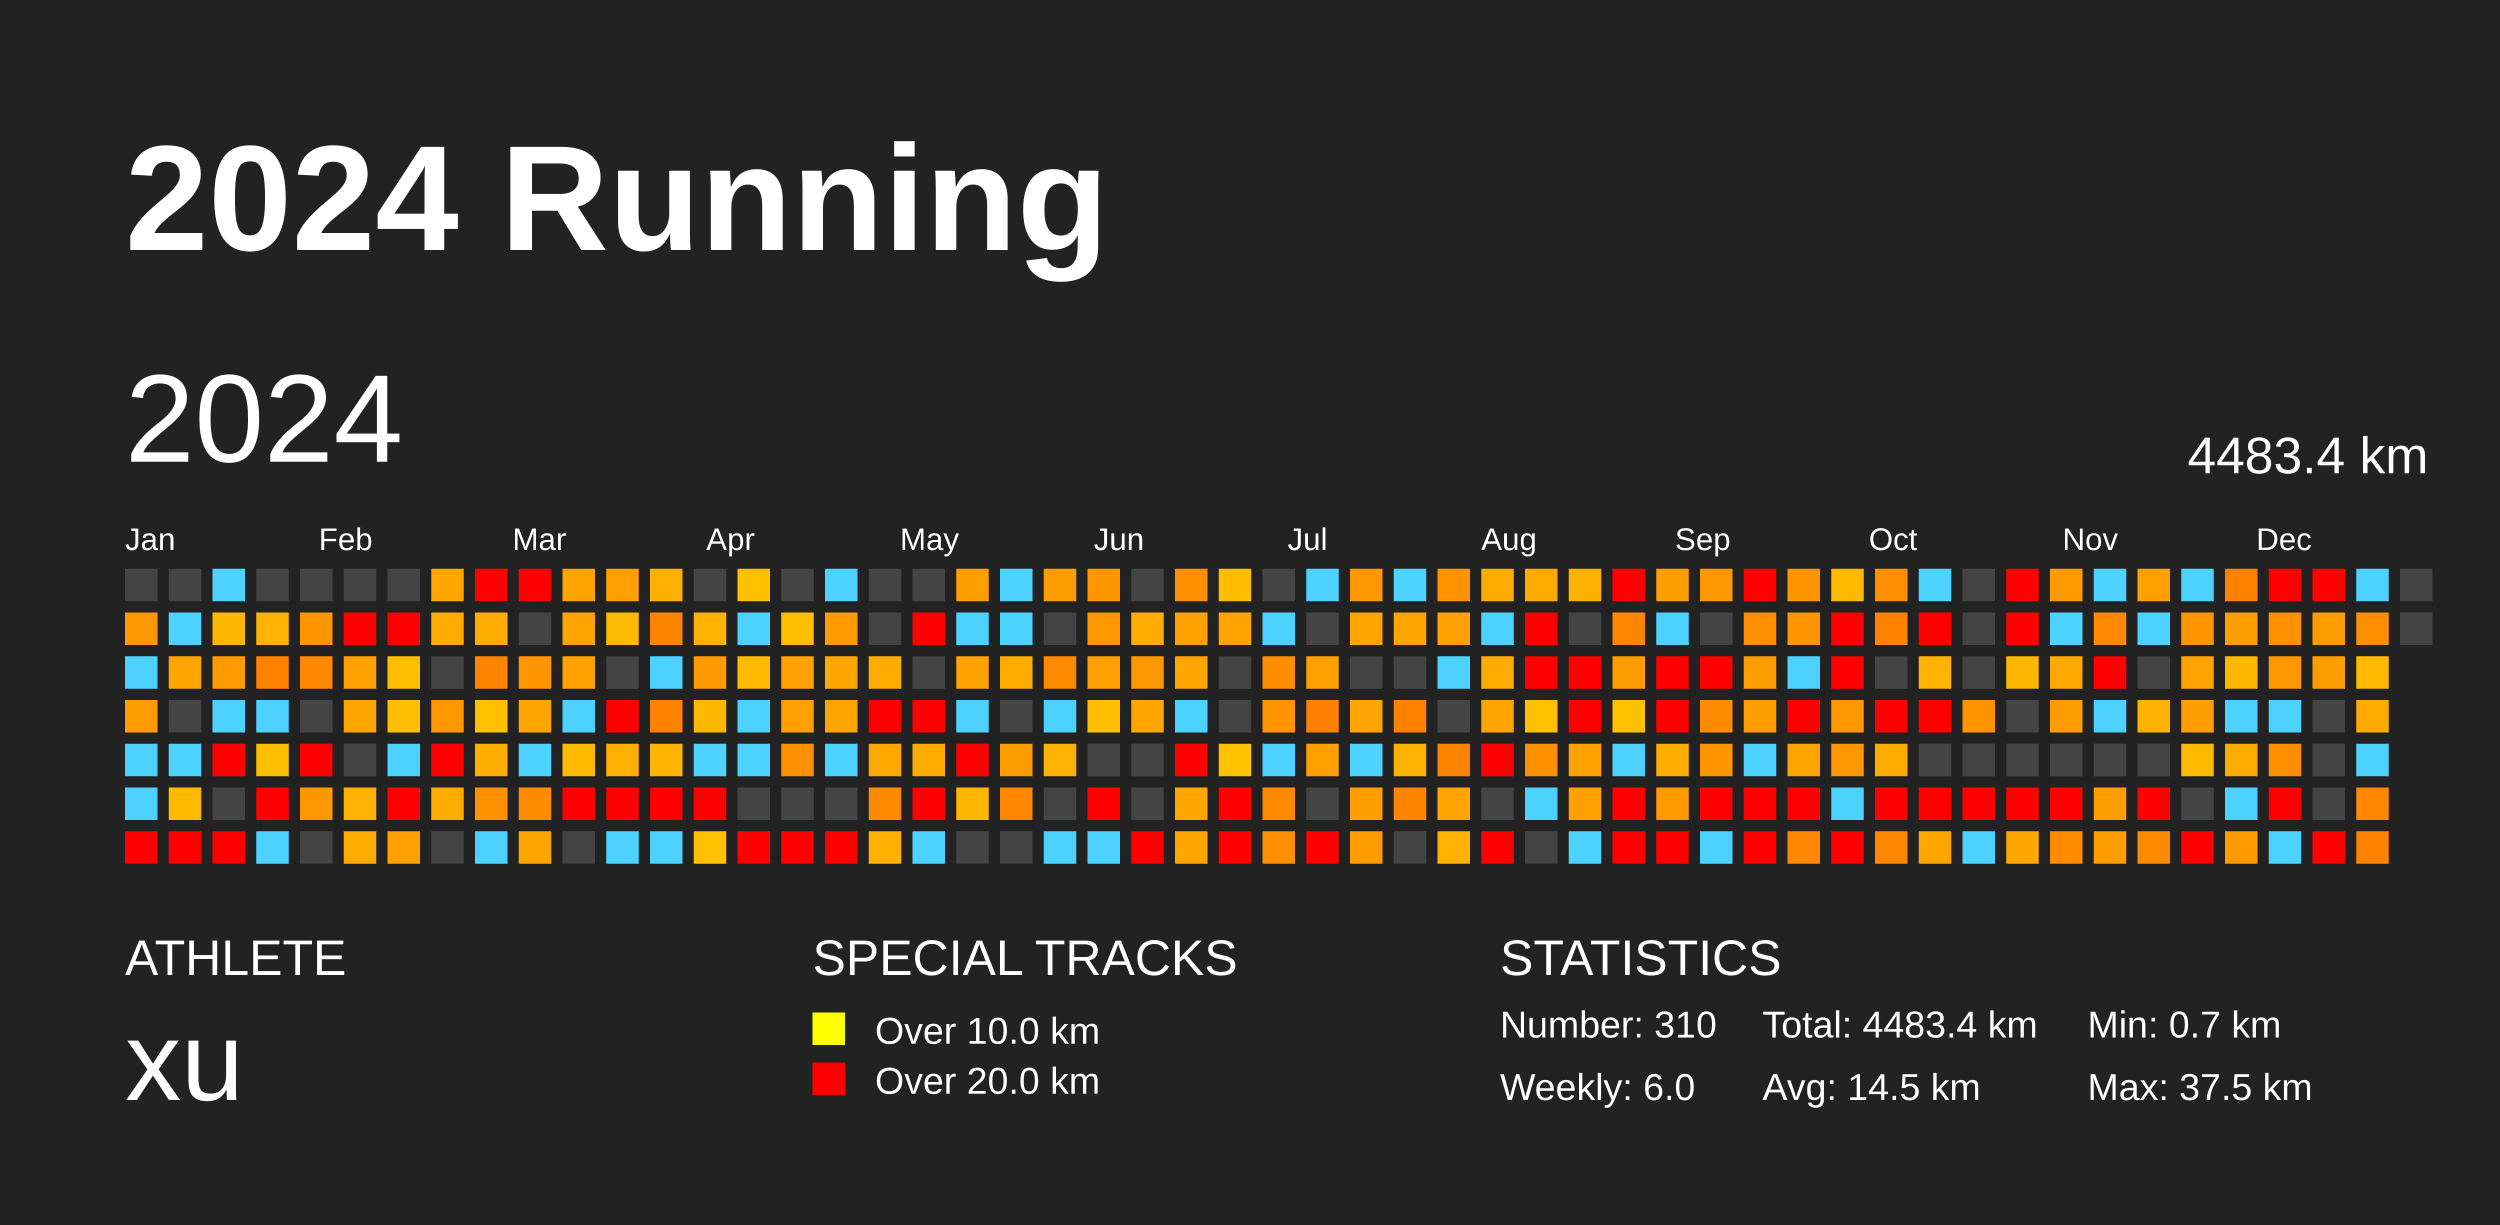
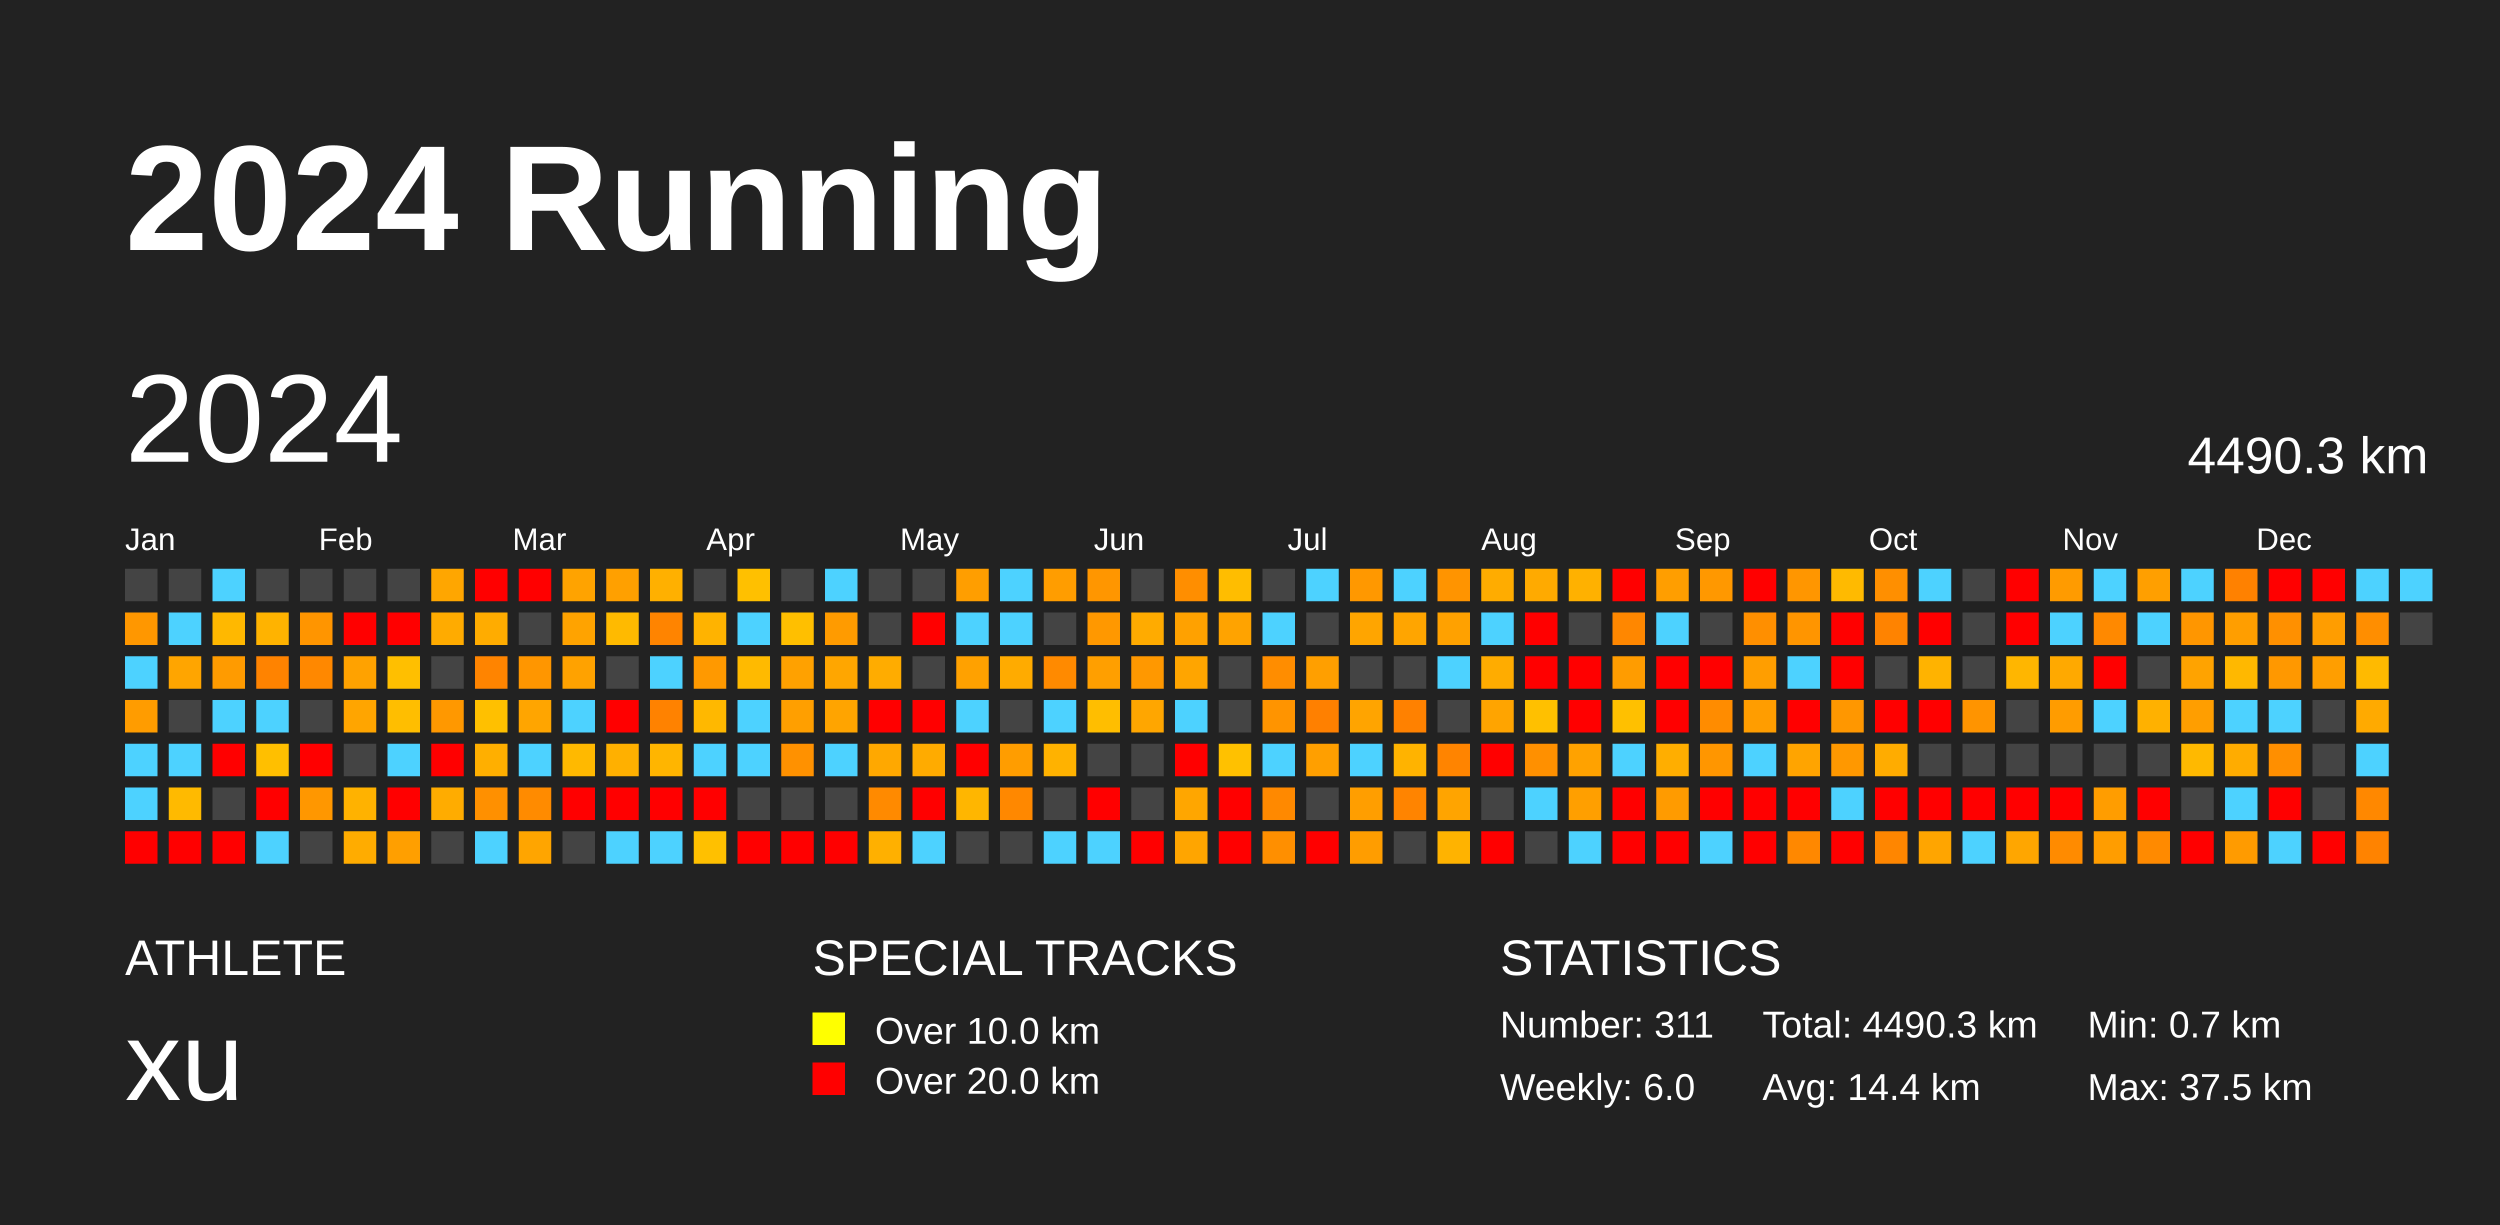
<svg xmlns="http://www.w3.org/2000/svg" baseProfile="full" height="98mm" version="1.1" viewBox="0,0,200,98" width="200mm">
  <defs />
  <rect fill="#222222" height="98" width="200" x="0" y="0" />
  <text fill="#FFFFFF" style="font-size:12px; font-family:Arial; font-weight:bold;" x="10" y="20">2024 Running</text>
  <text fill="#FFFFFF" style="font-size:4px; font-family:Arial" x="10" y="78">ATHLETE</text>
  <text fill="#FFFFFF" style="font-size:9px; font-family:Arial" x="10" y="88">xu</text>
  <text fill="#FFFFFF" style="font-size:4px; font-family:Arial" x="65" y="78">SPECIAL TRACKS</text>
  <rect fill="yellow" height="2.6" width="2.6" x="65" y="81" />
  <text fill="#FFFFFF" style="font-size:3px; font-family:Arial" x="70" y="83.5">Over 10.0 km</text>
  <rect fill="red" height="2.6" width="2.6" x="65" y="85" />
  <text fill="#FFFFFF" style="font-size:3px; font-family:Arial" x="70" y="87.5">Over 20.0 km</text>
  <text fill="#FFFFFF" style="font-size:4px; font-family:Arial" x="120" y="78">STATISTICS</text>
-   <text fill="#FFFFFF" style="font-size:3px; font-family:Arial" x="120" y="83">Number: 310</text>
+   <text fill="#FFFFFF" style="font-size:3px; font-family:Arial" x="120" y="83">Number: 311</text>
  <text fill="#FFFFFF" style="font-size:3px; font-family:Arial" x="120" y="88">Weekly: 6.0</text>
-   <text fill="#FFFFFF" style="font-size:3px; font-family:Arial" x="141" y="83">Total: 4483.4 km</text>
-   <text fill="#FFFFFF" style="font-size:3px; font-family:Arial" x="141" y="88">Avg: 14.5 km</text>
+   <text fill="#FFFFFF" style="font-size:3px; font-family:Arial" x="141" y="83">Total: 4490.3 km</text>
+   <text fill="#FFFFFF" style="font-size:3px; font-family:Arial" x="141" y="88">Avg: 14.4 km</text>
  <text fill="#FFFFFF" style="font-size:3px; font-family:Arial" x="167" y="83">Min: 0.7 km</text>
  <text fill="#FFFFFF" style="font-size:3px; font-family:Arial" x="167" y="88">Max: 37.5 km</text>
  <text dominant-baseline="hanging" fill="#FFFFFF" style="font-size:10.0px; font-family:Arial;" x="10" y="30">2024</text>
-   <text dominant-baseline="hanging" fill="#FFFFFF" style="font-size:4.125px; font-family:Arial;" x="175" y="35">4483.4 km</text>
+   <text dominant-baseline="hanging" fill="#FFFFFF" style="font-size:4.125px; font-family:Arial;" x="175" y="35">4490.3 km</text>
  <text fill="#FFFFFF" style="font-size:2.5px; font-family:Arial" x="10.0" y="44">Jan</text>
  <text fill="#FFFFFF" style="font-size:2.5px; font-family:Arial" x="25.5" y="44">Feb</text>
  <text fill="#FFFFFF" style="font-size:2.5px; font-family:Arial" x="41.0" y="44">Mar</text>
  <text fill="#FFFFFF" style="font-size:2.5px; font-family:Arial" x="56.5" y="44">Apr</text>
  <text fill="#FFFFFF" style="font-size:2.5px; font-family:Arial" x="72.0" y="44">May</text>
  <text fill="#FFFFFF" style="font-size:2.5px; font-family:Arial" x="87.5" y="44">Jun</text>
  <text fill="#FFFFFF" style="font-size:2.5px; font-family:Arial" x="103.0" y="44">Jul</text>
  <text fill="#FFFFFF" style="font-size:2.5px; font-family:Arial" x="118.5" y="44">Aug</text>
  <text fill="#FFFFFF" style="font-size:2.5px; font-family:Arial" x="134.0" y="44">Sep</text>
  <text fill="#FFFFFF" style="font-size:2.5px; font-family:Arial" x="149.5" y="44">Oct</text>
  <text fill="#FFFFFF" style="font-size:2.5px; font-family:Arial" x="165.0" y="44">Nov</text>
  <text fill="#FFFFFF" style="font-size:2.5px; font-family:Arial" x="180.5" y="44">Dec</text>
  <rect fill="#444444" height="2.6" width="2.6" x="10.0" y="45.5" />
  <rect fill="#ff9700" height="2.6" width="2.6" x="10.0" y="49.0" />
  <rect fill="#4dd2ff" height="2.6" width="2.6" x="10.0" y="52.5" />
  <rect fill="#ff9c00" height="2.6" width="2.6" x="10.0" y="56.0" />
  <rect fill="#4dd2ff" height="2.6" width="2.6" x="10.0" y="59.5" />
  <rect fill="#4dd2ff" height="2.6" width="2.6" x="10.0" y="63.0" />
  <rect fill="red" height="2.6" width="2.6" x="10.0" y="66.5" />
  <rect fill="#444444" height="2.6" width="2.6" x="13.5" y="45.5" />
  <rect fill="#4dd2ff" height="2.6" width="2.6" x="13.5" y="49.0" />
  <rect fill="#ffa500" height="2.6" width="2.6" x="13.5" y="52.5" />
  <rect fill="#444444" height="2.6" width="2.6" x="13.5" y="56.0" />
  <rect fill="#4dd2ff" height="2.6" width="2.6" x="13.5" y="59.5" />
  <rect fill="#ffba00" height="2.6" width="2.6" x="13.5" y="63.0" />
  <rect fill="red" height="2.6" width="2.6" x="13.5" y="66.5" />
  <rect fill="#4dd2ff" height="2.6" width="2.6" x="17.0" y="45.5" />
  <rect fill="#ffb800" height="2.6" width="2.6" x="17.0" y="49.0" />
  <rect fill="#ff9b00" height="2.6" width="2.6" x="17.0" y="52.5" />
  <rect fill="#4dd2ff" height="2.6" width="2.6" x="17.0" y="56.0" />
  <rect fill="red" height="2.6" width="2.6" x="17.0" y="59.5" />
  <rect fill="#444444" height="2.6" width="2.6" x="17.0" y="63.0" />
  <rect fill="red" height="2.6" width="2.6" x="17.0" y="66.5" />
  <rect fill="#444444" height="2.6" width="2.6" x="20.5" y="45.5" />
  <rect fill="#ffb300" height="2.6" width="2.6" x="20.5" y="49.0" />
  <rect fill="#ff8300" height="2.6" width="2.6" x="20.5" y="52.5" />
  <rect fill="#4dd2ff" height="2.6" width="2.6" x="20.5" y="56.0" />
  <rect fill="#ffbf00" height="2.6" width="2.6" x="20.5" y="59.5" />
  <rect fill="red" height="2.6" width="2.6" x="20.5" y="63.0" />
  <rect fill="#4dd2ff" height="2.6" width="2.6" x="20.5" y="66.5" />
  <rect fill="#444444" height="2.6" width="2.6" x="24.0" y="45.5" />
  <rect fill="#ff9500" height="2.6" width="2.6" x="24.0" y="49.0" />
  <rect fill="#ff8800" height="2.6" width="2.6" x="24.0" y="52.5" />
  <rect fill="#444444" height="2.6" width="2.6" x="24.0" y="56.0" />
  <rect fill="red" height="2.6" width="2.6" x="24.0" y="59.5" />
  <rect fill="#ff9700" height="2.6" width="2.6" x="24.0" y="63.0" />
  <rect fill="#444444" height="2.6" width="2.6" x="24.0" y="66.5" />
  <rect fill="#444444" height="2.6" width="2.6" x="27.5" y="45.5" />
  <rect fill="red" height="2.6" width="2.6" x="27.5" y="49.0" />
  <rect fill="#ffa200" height="2.6" width="2.6" x="27.5" y="52.5" />
  <rect fill="#ffa500" height="2.6" width="2.6" x="27.5" y="56.0" />
  <rect fill="#444444" height="2.6" width="2.6" x="27.5" y="59.5" />
  <rect fill="#ffb200" height="2.6" width="2.6" x="27.5" y="63.0" />
  <rect fill="#ffac00" height="2.6" width="2.6" x="27.5" y="66.5" />
  <rect fill="#444444" height="2.6" width="2.6" x="31.0" y="45.5" />
  <rect fill="red" height="2.6" width="2.6" x="31.0" y="49.0" />
  <rect fill="#ffbf00" height="2.6" width="2.6" x="31.0" y="52.5" />
  <rect fill="#ffbe00" height="2.6" width="2.6" x="31.0" y="56.0" />
  <rect fill="#4dd2ff" height="2.6" width="2.6" x="31.0" y="59.5" />
  <rect fill="red" height="2.6" width="2.6" x="31.0" y="63.0" />
  <rect fill="#ff9f00" height="2.6" width="2.6" x="31.0" y="66.5" />
  <rect fill="#ffa600" height="2.6" width="2.6" x="34.5" y="45.5" />
  <rect fill="#ffab00" height="2.6" width="2.6" x="34.5" y="49.0" />
  <rect fill="#444444" height="2.6" width="2.6" x="34.5" y="52.5" />
  <rect fill="#ff9800" height="2.6" width="2.6" x="34.5" y="56.0" />
  <rect fill="red" height="2.6" width="2.6" x="34.5" y="59.5" />
  <rect fill="#ffac00" height="2.6" width="2.6" x="34.5" y="63.0" />
  <rect fill="#444444" height="2.6" width="2.6" x="34.5" y="66.5" />
  <rect fill="red" height="2.6" width="2.6" x="38.0" y="45.5" />
  <rect fill="#ffac00" height="2.6" width="2.6" x="38.0" y="49.0" />
  <rect fill="#ff8400" height="2.6" width="2.6" x="38.0" y="52.5" />
  <rect fill="#ffc000" height="2.6" width="2.6" x="38.0" y="56.0" />
  <rect fill="#ffaf00" height="2.6" width="2.6" x="38.0" y="59.5" />
  <rect fill="#ff9000" height="2.6" width="2.6" x="38.0" y="63.0" />
  <rect fill="#4dd2ff" height="2.6" width="2.6" x="38.0" y="66.5" />
  <rect fill="red" height="2.6" width="2.6" x="41.5" y="45.5" />
  <rect fill="#444444" height="2.6" width="2.6" x="41.5" y="49.0" />
  <rect fill="#ff9600" height="2.6" width="2.6" x="41.5" y="52.5" />
  <rect fill="#ffa500" height="2.6" width="2.6" x="41.5" y="56.0" />
  <rect fill="#4dd2ff" height="2.6" width="2.6" x="41.5" y="59.5" />
  <rect fill="#ff8b00" height="2.6" width="2.6" x="41.5" y="63.0" />
  <rect fill="#ffa500" height="2.6" width="2.6" x="41.5" y="66.5" />
  <rect fill="#ffa300" height="2.6" width="2.6" x="45.0" y="45.5" />
  <rect fill="#ffa300" height="2.6" width="2.6" x="45.0" y="49.0" />
  <rect fill="#ffa200" height="2.6" width="2.6" x="45.0" y="52.5" />
  <rect fill="#4dd2ff" height="2.6" width="2.6" x="45.0" y="56.0" />
  <rect fill="#ffb900" height="2.6" width="2.6" x="45.0" y="59.5" />
  <rect fill="red" height="2.6" width="2.6" x="45.0" y="63.0" />
  <rect fill="#444444" height="2.6" width="2.6" x="45.0" y="66.5" />
  <rect fill="#ffa000" height="2.6" width="2.6" x="48.5" y="45.5" />
  <rect fill="#ffba00" height="2.6" width="2.6" x="48.5" y="49.0" />
  <rect fill="#444444" height="2.6" width="2.6" x="48.5" y="52.5" />
  <rect fill="red" height="2.6" width="2.6" x="48.5" y="56.0" />
  <rect fill="#ffb000" height="2.6" width="2.6" x="48.5" y="59.5" />
  <rect fill="red" height="2.6" width="2.6" x="48.5" y="63.0" />
  <rect fill="#4dd2ff" height="2.6" width="2.6" x="48.5" y="66.5" />
  <rect fill="#ffb000" height="2.6" width="2.6" x="52.0" y="45.5" />
  <rect fill="#ff8400" height="2.6" width="2.6" x="52.0" y="49.0" />
  <rect fill="#4dd2ff" height="2.6" width="2.6" x="52.0" y="52.5" />
  <rect fill="#ff8200" height="2.6" width="2.6" x="52.0" y="56.0" />
  <rect fill="#ffb500" height="2.6" width="2.6" x="52.0" y="59.5" />
  <rect fill="red" height="2.6" width="2.6" x="52.0" y="63.0" />
  <rect fill="#4dd2ff" height="2.6" width="2.6" x="52.0" y="66.5" />
  <rect fill="#444444" height="2.6" width="2.6" x="55.5" y="45.5" />
  <rect fill="#ffb300" height="2.6" width="2.6" x="55.5" y="49.0" />
  <rect fill="#ff9900" height="2.6" width="2.6" x="55.5" y="52.5" />
  <rect fill="#ffb800" height="2.6" width="2.6" x="55.5" y="56.0" />
  <rect fill="#4dd2ff" height="2.6" width="2.6" x="55.5" y="59.5" />
  <rect fill="red" height="2.6" width="2.6" x="55.5" y="63.0" />
  <rect fill="#ffc000" height="2.6" width="2.6" x="55.5" y="66.5" />
  <rect fill="#ffc000" height="2.6" width="2.6" x="59.0" y="45.5" />
  <rect fill="#4dd2ff" height="2.6" width="2.6" x="59.0" y="49.0" />
  <rect fill="#ffba00" height="2.6" width="2.6" x="59.0" y="52.5" />
  <rect fill="#4dd2ff" height="2.6" width="2.6" x="59.0" y="56.0" />
  <rect fill="#4dd2ff" height="2.6" width="2.6" x="59.0" y="59.5" />
  <rect fill="#444444" height="2.6" width="2.6" x="59.0" y="63.0" />
  <rect fill="red" height="2.6" width="2.6" x="59.0" y="66.5" />
  <rect fill="#444444" height="2.6" width="2.6" x="62.5" y="45.5" />
  <rect fill="#ffbf00" height="2.6" width="2.6" x="62.5" y="49.0" />
  <rect fill="#ffa100" height="2.6" width="2.6" x="62.5" y="52.5" />
  <rect fill="#ff9f00" height="2.6" width="2.6" x="62.5" y="56.0" />
  <rect fill="#ff9100" height="2.6" width="2.6" x="62.5" y="59.5" />
  <rect fill="#444444" height="2.6" width="2.6" x="62.5" y="63.0" />
  <rect fill="red" height="2.6" width="2.6" x="62.5" y="66.5" />
  <rect fill="#4dd2ff" height="2.6" width="2.6" x="66.0" y="45.5" />
  <rect fill="#ff9b00" height="2.6" width="2.6" x="66.0" y="49.0" />
  <rect fill="#ffa600" height="2.6" width="2.6" x="66.0" y="52.5" />
  <rect fill="#ffa400" height="2.6" width="2.6" x="66.0" y="56.0" />
  <rect fill="#4dd2ff" height="2.6" width="2.6" x="66.0" y="59.5" />
  <rect fill="#444444" height="2.6" width="2.6" x="66.0" y="63.0" />
  <rect fill="red" height="2.6" width="2.6" x="66.0" y="66.5" />
  <rect fill="#444444" height="2.6" width="2.6" x="69.5" y="45.5" />
  <rect fill="#444444" height="2.6" width="2.6" x="69.5" y="49.0" />
  <rect fill="#ffac00" height="2.6" width="2.6" x="69.5" y="52.5" />
  <rect fill="red" height="2.6" width="2.6" x="69.5" y="56.0" />
  <rect fill="#ffa800" height="2.6" width="2.6" x="69.5" y="59.5" />
  <rect fill="#ff8a00" height="2.6" width="2.6" x="69.5" y="63.0" />
  <rect fill="#ffb000" height="2.6" width="2.6" x="69.5" y="66.5" />
  <rect fill="#444444" height="2.6" width="2.6" x="73.0" y="45.5" />
  <rect fill="red" height="2.6" width="2.6" x="73.0" y="49.0" />
  <rect fill="#444444" height="2.6" width="2.6" x="73.0" y="52.5" />
  <rect fill="red" height="2.6" width="2.6" x="73.0" y="56.0" />
  <rect fill="#ffab00" height="2.6" width="2.6" x="73.0" y="59.5" />
  <rect fill="red" height="2.6" width="2.6" x="73.0" y="63.0" />
  <rect fill="#4dd2ff" height="2.6" width="2.6" x="73.0" y="66.5" />
  <rect fill="#ff9e00" height="2.6" width="2.6" x="76.5" y="45.5" />
  <rect fill="#4dd2ff" height="2.6" width="2.6" x="76.5" y="49.0" />
  <rect fill="#ffa100" height="2.6" width="2.6" x="76.5" y="52.5" />
  <rect fill="#4dd2ff" height="2.6" width="2.6" x="76.5" y="56.0" />
  <rect fill="red" height="2.6" width="2.6" x="76.5" y="59.5" />
  <rect fill="#ffb600" height="2.6" width="2.6" x="76.5" y="63.0" />
  <rect fill="#444444" height="2.6" width="2.6" x="76.5" y="66.5" />
  <rect fill="#4dd2ff" height="2.6" width="2.6" x="80.0" y="45.5" />
  <rect fill="#4dd2ff" height="2.6" width="2.6" x="80.0" y="49.0" />
  <rect fill="#ffab00" height="2.6" width="2.6" x="80.0" y="52.5" />
  <rect fill="#444444" height="2.6" width="2.6" x="80.0" y="56.0" />
  <rect fill="#ff9d00" height="2.6" width="2.6" x="80.0" y="59.5" />
  <rect fill="#ff8800" height="2.6" width="2.6" x="80.0" y="63.0" />
  <rect fill="#444444" height="2.6" width="2.6" x="80.0" y="66.5" />
  <rect fill="#ff9d00" height="2.6" width="2.6" x="83.5" y="45.5" />
  <rect fill="#444444" height="2.6" width="2.6" x="83.5" y="49.0" />
  <rect fill="#ff8a00" height="2.6" width="2.6" x="83.5" y="52.5" />
  <rect fill="#4dd2ff" height="2.6" width="2.6" x="83.5" y="56.0" />
  <rect fill="#ffb200" height="2.6" width="2.6" x="83.5" y="59.5" />
  <rect fill="#444444" height="2.6" width="2.6" x="83.5" y="63.0" />
  <rect fill="#4dd2ff" height="2.6" width="2.6" x="83.5" y="66.5" />
  <rect fill="#ff9600" height="2.6" width="2.6" x="87.0" y="45.5" />
  <rect fill="#ff9800" height="2.6" width="2.6" x="87.0" y="49.0" />
  <rect fill="#ff9f00" height="2.6" width="2.6" x="87.0" y="52.5" />
  <rect fill="#ffbe00" height="2.6" width="2.6" x="87.0" y="56.0" />
  <rect fill="#444444" height="2.6" width="2.6" x="87.0" y="59.5" />
  <rect fill="red" height="2.6" width="2.6" x="87.0" y="63.0" />
  <rect fill="#4dd2ff" height="2.6" width="2.6" x="87.0" y="66.5" />
  <rect fill="#444444" height="2.6" width="2.6" x="90.5" y="45.5" />
  <rect fill="#ffab00" height="2.6" width="2.6" x="90.5" y="49.0" />
  <rect fill="#ff9800" height="2.6" width="2.6" x="90.5" y="52.5" />
  <rect fill="#ffa600" height="2.6" width="2.6" x="90.5" y="56.0" />
  <rect fill="#444444" height="2.6" width="2.6" x="90.5" y="59.5" />
  <rect fill="#444444" height="2.6" width="2.6" x="90.5" y="63.0" />
  <rect fill="red" height="2.6" width="2.6" x="90.5" y="66.5" />
  <rect fill="#ff8e00" height="2.6" width="2.6" x="94.0" y="45.5" />
  <rect fill="#ffa100" height="2.6" width="2.6" x="94.0" y="49.0" />
  <rect fill="#ffa500" height="2.6" width="2.6" x="94.0" y="52.5" />
  <rect fill="#4dd2ff" height="2.6" width="2.6" x="94.0" y="56.0" />
  <rect fill="red" height="2.6" width="2.6" x="94.0" y="59.5" />
  <rect fill="#ffa600" height="2.6" width="2.6" x="94.0" y="63.0" />
  <rect fill="#ffa500" height="2.6" width="2.6" x="94.0" y="66.5" />
  <rect fill="#ffbd00" height="2.6" width="2.6" x="97.5" y="45.5" />
  <rect fill="#ffa300" height="2.6" width="2.6" x="97.5" y="49.0" />
  <rect fill="#444444" height="2.6" width="2.6" x="97.5" y="52.5" />
  <rect fill="#444444" height="2.6" width="2.6" x="97.5" y="56.0" />
  <rect fill="#ffc100" height="2.6" width="2.6" x="97.5" y="59.5" />
  <rect fill="red" height="2.6" width="2.6" x="97.5" y="63.0" />
  <rect fill="red" height="2.6" width="2.6" x="97.5" y="66.5" />
  <rect fill="#444444" height="2.6" width="2.6" x="101.0" y="45.5" />
  <rect fill="#4dd2ff" height="2.6" width="2.6" x="101.0" y="49.0" />
  <rect fill="#ff8d00" height="2.6" width="2.6" x="101.0" y="52.5" />
  <rect fill="#ff9400" height="2.6" width="2.6" x="101.0" y="56.0" />
  <rect fill="#4dd2ff" height="2.6" width="2.6" x="101.0" y="59.5" />
  <rect fill="#ff8900" height="2.6" width="2.6" x="101.0" y="63.0" />
  <rect fill="#ff8f00" height="2.6" width="2.6" x="101.0" y="66.5" />
  <rect fill="#4dd2ff" height="2.6" width="2.6" x="104.5" y="45.5" />
  <rect fill="#444444" height="2.6" width="2.6" x="104.5" y="49.0" />
  <rect fill="#ff9f00" height="2.6" width="2.6" x="104.5" y="52.5" />
  <rect fill="#ff8000" height="2.6" width="2.6" x="104.5" y="56.0" />
  <rect fill="#ff9f00" height="2.6" width="2.6" x="104.5" y="59.5" />
  <rect fill="#444444" height="2.6" width="2.6" x="104.5" y="63.0" />
  <rect fill="red" height="2.6" width="2.6" x="104.5" y="66.5" />
  <rect fill="#ff9800" height="2.6" width="2.6" x="108.0" y="45.5" />
  <rect fill="#ffa500" height="2.6" width="2.6" x="108.0" y="49.0" />
  <rect fill="#444444" height="2.6" width="2.6" x="108.0" y="52.5" />
  <rect fill="#ffa400" height="2.6" width="2.6" x="108.0" y="56.0" />
  <rect fill="#4dd2ff" height="2.6" width="2.6" x="108.0" y="59.5" />
  <rect fill="#ff9e00" height="2.6" width="2.6" x="108.0" y="63.0" />
  <rect fill="#ff9d00" height="2.6" width="2.6" x="108.0" y="66.5" />
  <rect fill="#4dd2ff" height="2.6" width="2.6" x="111.5" y="45.5" />
  <rect fill="#ffa500" height="2.6" width="2.6" x="111.5" y="49.0" />
  <rect fill="#444444" height="2.6" width="2.6" x="111.5" y="52.5" />
  <rect fill="#ff8100" height="2.6" width="2.6" x="111.5" y="56.0" />
  <rect fill="#ffb300" height="2.6" width="2.6" x="111.5" y="59.5" />
  <rect fill="#ff8400" height="2.6" width="2.6" x="111.5" y="63.0" />
  <rect fill="#444444" height="2.6" width="2.6" x="111.5" y="66.5" />
  <rect fill="#ff9400" height="2.6" width="2.6" x="115.0" y="45.5" />
  <rect fill="#ffa100" height="2.6" width="2.6" x="115.0" y="49.0" />
  <rect fill="#4dd2ff" height="2.6" width="2.6" x="115.0" y="52.5" />
  <rect fill="#444444" height="2.6" width="2.6" x="115.0" y="56.0" />
  <rect fill="#ff8400" height="2.6" width="2.6" x="115.0" y="59.5" />
  <rect fill="#ffa400" height="2.6" width="2.6" x="115.0" y="63.0" />
  <rect fill="#ffb300" height="2.6" width="2.6" x="115.0" y="66.5" />
  <rect fill="#ffac00" height="2.6" width="2.6" x="118.5" y="45.5" />
  <rect fill="#4dd2ff" height="2.6" width="2.6" x="118.5" y="49.0" />
  <rect fill="#ffac00" height="2.6" width="2.6" x="118.5" y="52.5" />
  <rect fill="#ffa400" height="2.6" width="2.6" x="118.5" y="56.0" />
  <rect fill="red" height="2.6" width="2.6" x="118.5" y="59.5" />
  <rect fill="#444444" height="2.6" width="2.6" x="118.5" y="63.0" />
  <rect fill="red" height="2.6" width="2.6" x="118.5" y="66.5" />
  <rect fill="#ffaa00" height="2.6" width="2.6" x="122.0" y="45.5" />
  <rect fill="red" height="2.6" width="2.6" x="122.0" y="49.0" />
  <rect fill="red" height="2.6" width="2.6" x="122.0" y="52.5" />
  <rect fill="#ffc000" height="2.6" width="2.6" x="122.0" y="56.0" />
  <rect fill="#ff9000" height="2.6" width="2.6" x="122.0" y="59.5" />
  <rect fill="#4dd2ff" height="2.6" width="2.6" x="122.0" y="63.0" />
  <rect fill="#444444" height="2.6" width="2.6" x="122.0" y="66.5" />
  <rect fill="#ffb100" height="2.6" width="2.6" x="125.5" y="45.5" />
  <rect fill="#444444" height="2.6" width="2.6" x="125.5" y="49.0" />
  <rect fill="red" height="2.6" width="2.6" x="125.5" y="52.5" />
  <rect fill="red" height="2.6" width="2.6" x="125.5" y="56.0" />
  <rect fill="#ffa200" height="2.6" width="2.6" x="125.5" y="59.5" />
  <rect fill="#ff9f00" height="2.6" width="2.6" x="125.5" y="63.0" />
  <rect fill="#4dd2ff" height="2.6" width="2.6" x="125.5" y="66.5" />
  <rect fill="red" height="2.6" width="2.6" x="129.0" y="45.5" />
  <rect fill="#ff8700" height="2.6" width="2.6" x="129.0" y="49.0" />
  <rect fill="#ff9c00" height="2.6" width="2.6" x="129.0" y="52.5" />
  <rect fill="#ffc000" height="2.6" width="2.6" x="129.0" y="56.0" />
  <rect fill="#4dd2ff" height="2.6" width="2.6" x="129.0" y="59.5" />
  <rect fill="red" height="2.6" width="2.6" x="129.0" y="63.0" />
  <rect fill="red" height="2.6" width="2.6" x="129.0" y="66.5" />
  <rect fill="#ff9e00" height="2.6" width="2.6" x="132.5" y="45.5" />
  <rect fill="#4dd2ff" height="2.6" width="2.6" x="132.5" y="49.0" />
  <rect fill="red" height="2.6" width="2.6" x="132.5" y="52.5" />
  <rect fill="red" height="2.6" width="2.6" x="132.5" y="56.0" />
  <rect fill="#ffae00" height="2.6" width="2.6" x="132.5" y="59.5" />
  <rect fill="#ff9b00" height="2.6" width="2.6" x="132.5" y="63.0" />
  <rect fill="red" height="2.6" width="2.6" x="132.5" y="66.5" />
  <rect fill="#ff9800" height="2.6" width="2.6" x="136.0" y="45.5" />
  <rect fill="#444444" height="2.6" width="2.6" x="136.0" y="49.0" />
  <rect fill="red" height="2.6" width="2.6" x="136.0" y="52.5" />
  <rect fill="#ff8c00" height="2.6" width="2.6" x="136.0" y="56.0" />
  <rect fill="#ff9600" height="2.6" width="2.6" x="136.0" y="59.5" />
  <rect fill="red" height="2.6" width="2.6" x="136.0" y="63.0" />
  <rect fill="#4dd2ff" height="2.6" width="2.6" x="136.0" y="66.5" />
  <rect fill="red" height="2.6" width="2.6" x="139.5" y="45.5" />
  <rect fill="#ff8f00" height="2.6" width="2.6" x="139.5" y="49.0" />
  <rect fill="#ff9e00" height="2.6" width="2.6" x="139.5" y="52.5" />
  <rect fill="#ff9d00" height="2.6" width="2.6" x="139.5" y="56.0" />
  <rect fill="#4dd2ff" height="2.6" width="2.6" x="139.5" y="59.5" />
  <rect fill="red" height="2.6" width="2.6" x="139.5" y="63.0" />
  <rect fill="red" height="2.6" width="2.6" x="139.5" y="66.5" />
  <rect fill="#ff9600" height="2.6" width="2.6" x="143.0" y="45.5" />
  <rect fill="#ff9500" height="2.6" width="2.6" x="143.0" y="49.0" />
  <rect fill="#4dd2ff" height="2.6" width="2.6" x="143.0" y="52.5" />
  <rect fill="red" height="2.6" width="2.6" x="143.0" y="56.0" />
  <rect fill="#ffa400" height="2.6" width="2.6" x="143.0" y="59.5" />
  <rect fill="red" height="2.6" width="2.6" x="143.0" y="63.0" />
  <rect fill="#ff8800" height="2.6" width="2.6" x="143.0" y="66.5" />
  <rect fill="#ffba00" height="2.6" width="2.6" x="146.5" y="45.5" />
  <rect fill="red" height="2.6" width="2.6" x="146.5" y="49.0" />
  <rect fill="red" height="2.6" width="2.6" x="146.5" y="52.5" />
  <rect fill="#ff9700" height="2.6" width="2.6" x="146.5" y="56.0" />
  <rect fill="#ff9800" height="2.6" width="2.6" x="146.5" y="59.5" />
  <rect fill="#4dd2ff" height="2.6" width="2.6" x="146.5" y="63.0" />
  <rect fill="red" height="2.6" width="2.6" x="146.5" y="66.5" />
  <rect fill="#ff8f00" height="2.6" width="2.6" x="150.0" y="45.5" />
  <rect fill="#ff8300" height="2.6" width="2.6" x="150.0" y="49.0" />
  <rect fill="#444444" height="2.6" width="2.6" x="150.0" y="52.5" />
  <rect fill="red" height="2.6" width="2.6" x="150.0" y="56.0" />
  <rect fill="#ffac00" height="2.6" width="2.6" x="150.0" y="59.5" />
  <rect fill="red" height="2.6" width="2.6" x="150.0" y="63.0" />
  <rect fill="#ff8600" height="2.6" width="2.6" x="150.0" y="66.5" />
  <rect fill="#4dd2ff" height="2.6" width="2.6" x="153.5" y="45.5" />
  <rect fill="red" height="2.6" width="2.6" x="153.5" y="49.0" />
  <rect fill="#ffb300" height="2.6" width="2.6" x="153.5" y="52.5" />
  <rect fill="red" height="2.6" width="2.6" x="153.5" y="56.0" />
  <rect fill="#444444" height="2.6" width="2.6" x="153.5" y="59.5" />
  <rect fill="red" height="2.6" width="2.6" x="153.5" y="63.0" />
  <rect fill="#ffa500" height="2.6" width="2.6" x="153.5" y="66.5" />
  <rect fill="#444444" height="2.6" width="2.6" x="157.0" y="45.5" />
  <rect fill="#444444" height="2.6" width="2.6" x="157.0" y="49.0" />
  <rect fill="#444444" height="2.6" width="2.6" x="157.0" y="52.5" />
  <rect fill="#ff9400" height="2.6" width="2.6" x="157.0" y="56.0" />
  <rect fill="#444444" height="2.6" width="2.6" x="157.0" y="59.5" />
  <rect fill="red" height="2.6" width="2.6" x="157.0" y="63.0" />
  <rect fill="#4dd2ff" height="2.6" width="2.6" x="157.0" y="66.5" />
  <rect fill="red" height="2.6" width="2.6" x="160.5" y="45.5" />
  <rect fill="red" height="2.6" width="2.6" x="160.5" y="49.0" />
  <rect fill="#ffb600" height="2.6" width="2.6" x="160.5" y="52.5" />
  <rect fill="#444444" height="2.6" width="2.6" x="160.5" y="56.0" />
  <rect fill="#444444" height="2.6" width="2.6" x="160.5" y="59.5" />
  <rect fill="red" height="2.6" width="2.6" x="160.5" y="63.0" />
  <rect fill="#ffa600" height="2.6" width="2.6" x="160.5" y="66.5" />
  <rect fill="#ff9b00" height="2.6" width="2.6" x="164.0" y="45.5" />
  <rect fill="#4dd2ff" height="2.6" width="2.6" x="164.0" y="49.0" />
  <rect fill="#ffa900" height="2.6" width="2.6" x="164.0" y="52.5" />
  <rect fill="#ff9c00" height="2.6" width="2.6" x="164.0" y="56.0" />
  <rect fill="#444444" height="2.6" width="2.6" x="164.0" y="59.5" />
  <rect fill="red" height="2.6" width="2.6" x="164.0" y="63.0" />
  <rect fill="#ff8b00" height="2.6" width="2.6" x="164.0" y="66.5" />
  <rect fill="#4dd2ff" height="2.6" width="2.6" x="167.5" y="45.5" />
  <rect fill="#ff8900" height="2.6" width="2.6" x="167.5" y="49.0" />
  <rect fill="red" height="2.6" width="2.6" x="167.5" y="52.5" />
  <rect fill="#4dd2ff" height="2.6" width="2.6" x="167.5" y="56.0" />
  <rect fill="#444444" height="2.6" width="2.6" x="167.5" y="59.5" />
  <rect fill="#ff9d00" height="2.6" width="2.6" x="167.5" y="63.0" />
  <rect fill="#ff9d00" height="2.6" width="2.6" x="167.5" y="66.5" />
  <rect fill="#ff9f00" height="2.6" width="2.6" x="171.0" y="45.5" />
  <rect fill="#4dd2ff" height="2.6" width="2.6" x="171.0" y="49.0" />
  <rect fill="#444444" height="2.6" width="2.6" x="171.0" y="52.5" />
  <rect fill="#ffb100" height="2.6" width="2.6" x="171.0" y="56.0" />
  <rect fill="#444444" height="2.6" width="2.6" x="171.0" y="59.5" />
  <rect fill="red" height="2.6" width="2.6" x="171.0" y="63.0" />
  <rect fill="#ff8a00" height="2.6" width="2.6" x="171.0" y="66.5" />
  <rect fill="#4dd2ff" height="2.6" width="2.6" x="174.5" y="45.5" />
  <rect fill="#ff9600" height="2.6" width="2.6" x="174.5" y="49.0" />
  <rect fill="#ffa300" height="2.6" width="2.6" x="174.5" y="52.5" />
  <rect fill="#ff9e00" height="2.6" width="2.6" x="174.5" y="56.0" />
  <rect fill="#ffb900" height="2.6" width="2.6" x="174.5" y="59.5" />
  <rect fill="#444444" height="2.6" width="2.6" x="174.5" y="63.0" />
  <rect fill="red" height="2.6" width="2.6" x="174.5" y="66.5" />
  <rect fill="#ff8100" height="2.6" width="2.6" x="178.0" y="45.5" />
  <rect fill="#ff9e00" height="2.6" width="2.6" x="178.0" y="49.0" />
  <rect fill="#ffb800" height="2.6" width="2.6" x="178.0" y="52.5" />
  <rect fill="#4dd2ff" height="2.6" width="2.6" x="178.0" y="56.0" />
  <rect fill="#ffac00" height="2.6" width="2.6" x="178.0" y="59.5" />
  <rect fill="#4dd2ff" height="2.6" width="2.6" x="178.0" y="63.0" />
  <rect fill="#ff9b00" height="2.6" width="2.6" x="178.0" y="66.5" />
  <rect fill="red" height="2.6" width="2.6" x="181.5" y="45.5" />
  <rect fill="#ff9000" height="2.6" width="2.6" x="181.5" y="49.0" />
  <rect fill="#ff9800" height="2.6" width="2.6" x="181.5" y="52.5" />
  <rect fill="#4dd2ff" height="2.6" width="2.6" x="181.5" y="56.0" />
  <rect fill="#ff8f00" height="2.6" width="2.6" x="181.5" y="59.5" />
  <rect fill="red" height="2.6" width="2.6" x="181.5" y="63.0" />
  <rect fill="#4dd2ff" height="2.6" width="2.6" x="181.5" y="66.5" />
  <rect fill="red" height="2.6" width="2.6" x="185.0" y="45.5" />
  <rect fill="#ff9d00" height="2.6" width="2.6" x="185.0" y="49.0" />
  <rect fill="#ff9e00" height="2.6" width="2.6" x="185.0" y="52.5" />
  <rect fill="#444444" height="2.6" width="2.6" x="185.0" y="56.0" />
  <rect fill="#444444" height="2.6" width="2.6" x="185.0" y="59.5" />
  <rect fill="#444444" height="2.6" width="2.6" x="185.0" y="63.0" />
  <rect fill="red" height="2.6" width="2.6" x="185.0" y="66.5" />
  <rect fill="#4dd2ff" height="2.6" width="2.6" x="188.5" y="45.5" />
  <rect fill="#ff8e00" height="2.6" width="2.6" x="188.5" y="49.0" />
  <rect fill="#ffba00" height="2.6" width="2.6" x="188.5" y="52.5" />
  <rect fill="#ffaa00" height="2.6" width="2.6" x="188.5" y="56.0" />
  <rect fill="#4dd2ff" height="2.6" width="2.6" x="188.5" y="59.5" />
  <rect fill="#ff8800" height="2.6" width="2.6" x="188.5" y="63.0" />
  <rect fill="#ff8300" height="2.6" width="2.6" x="188.5" y="66.5" />
-   <rect fill="#444444" height="2.6" width="2.6" x="192.0" y="45.5" />
+   <rect fill="#4dd2ff" height="2.6" width="2.6" x="192.0" y="45.5" />
  <rect fill="#444444" height="2.6" width="2.6" x="192.0" y="49.0" />
</svg>
